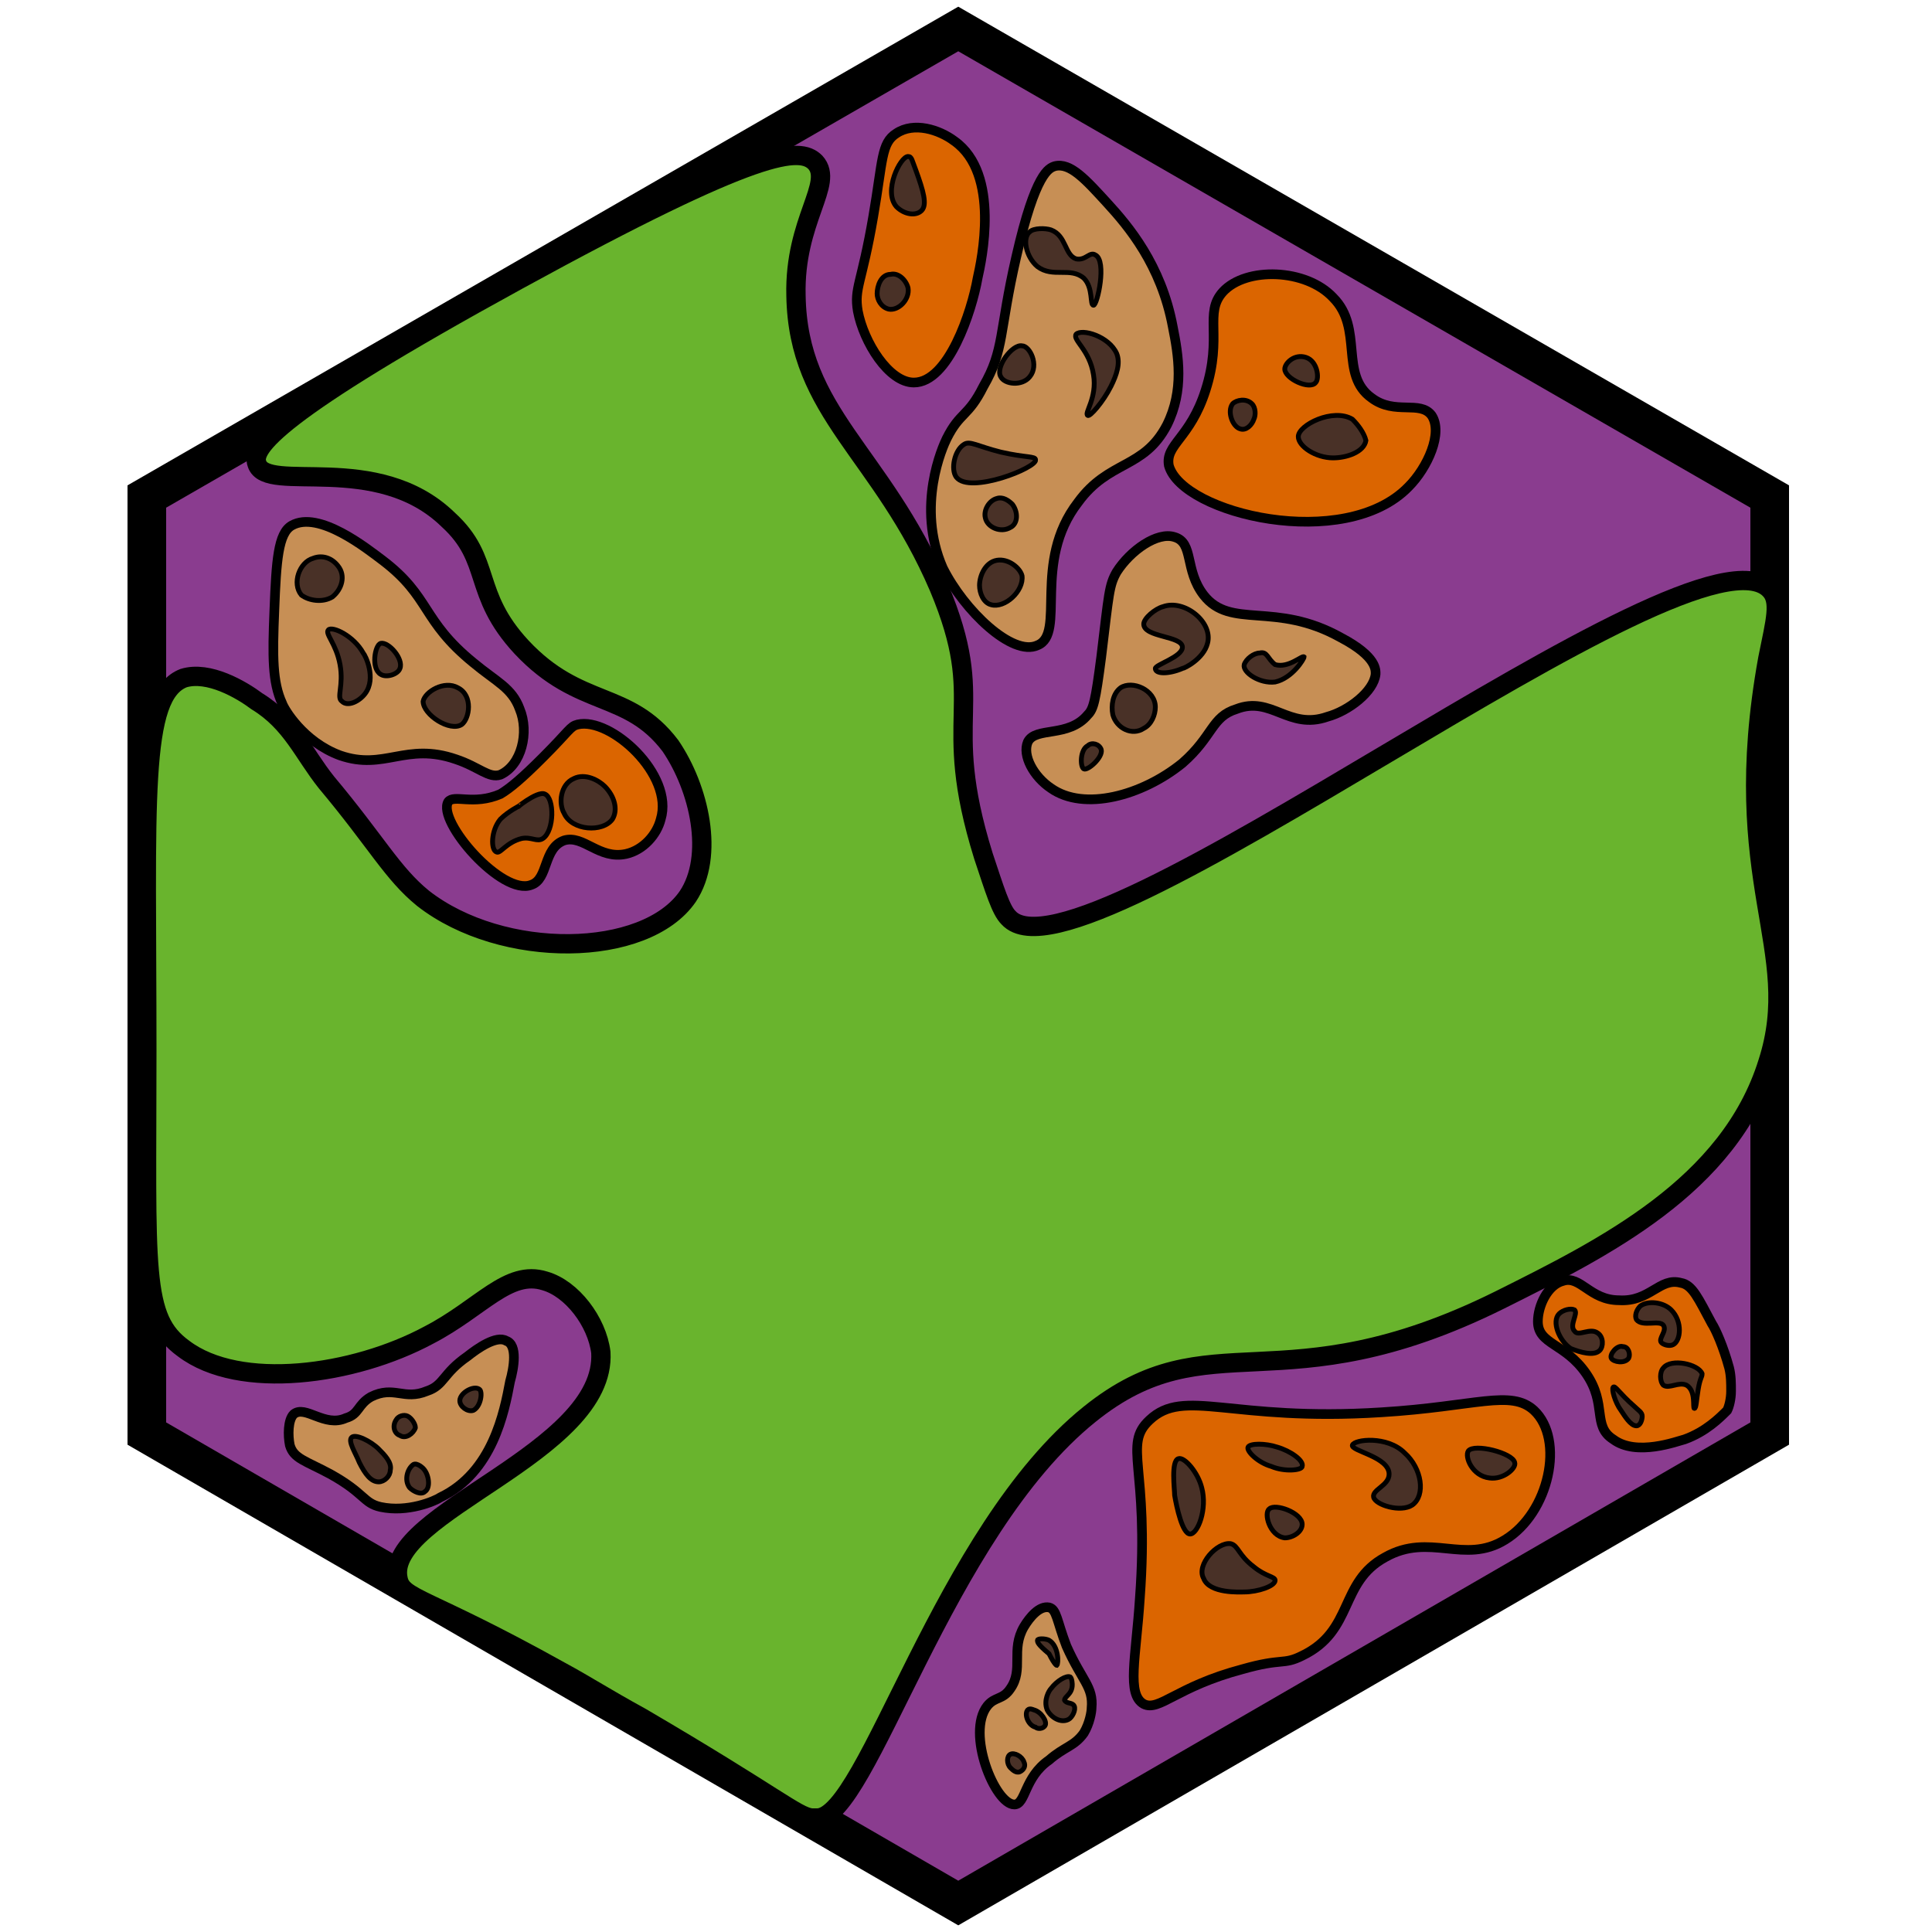
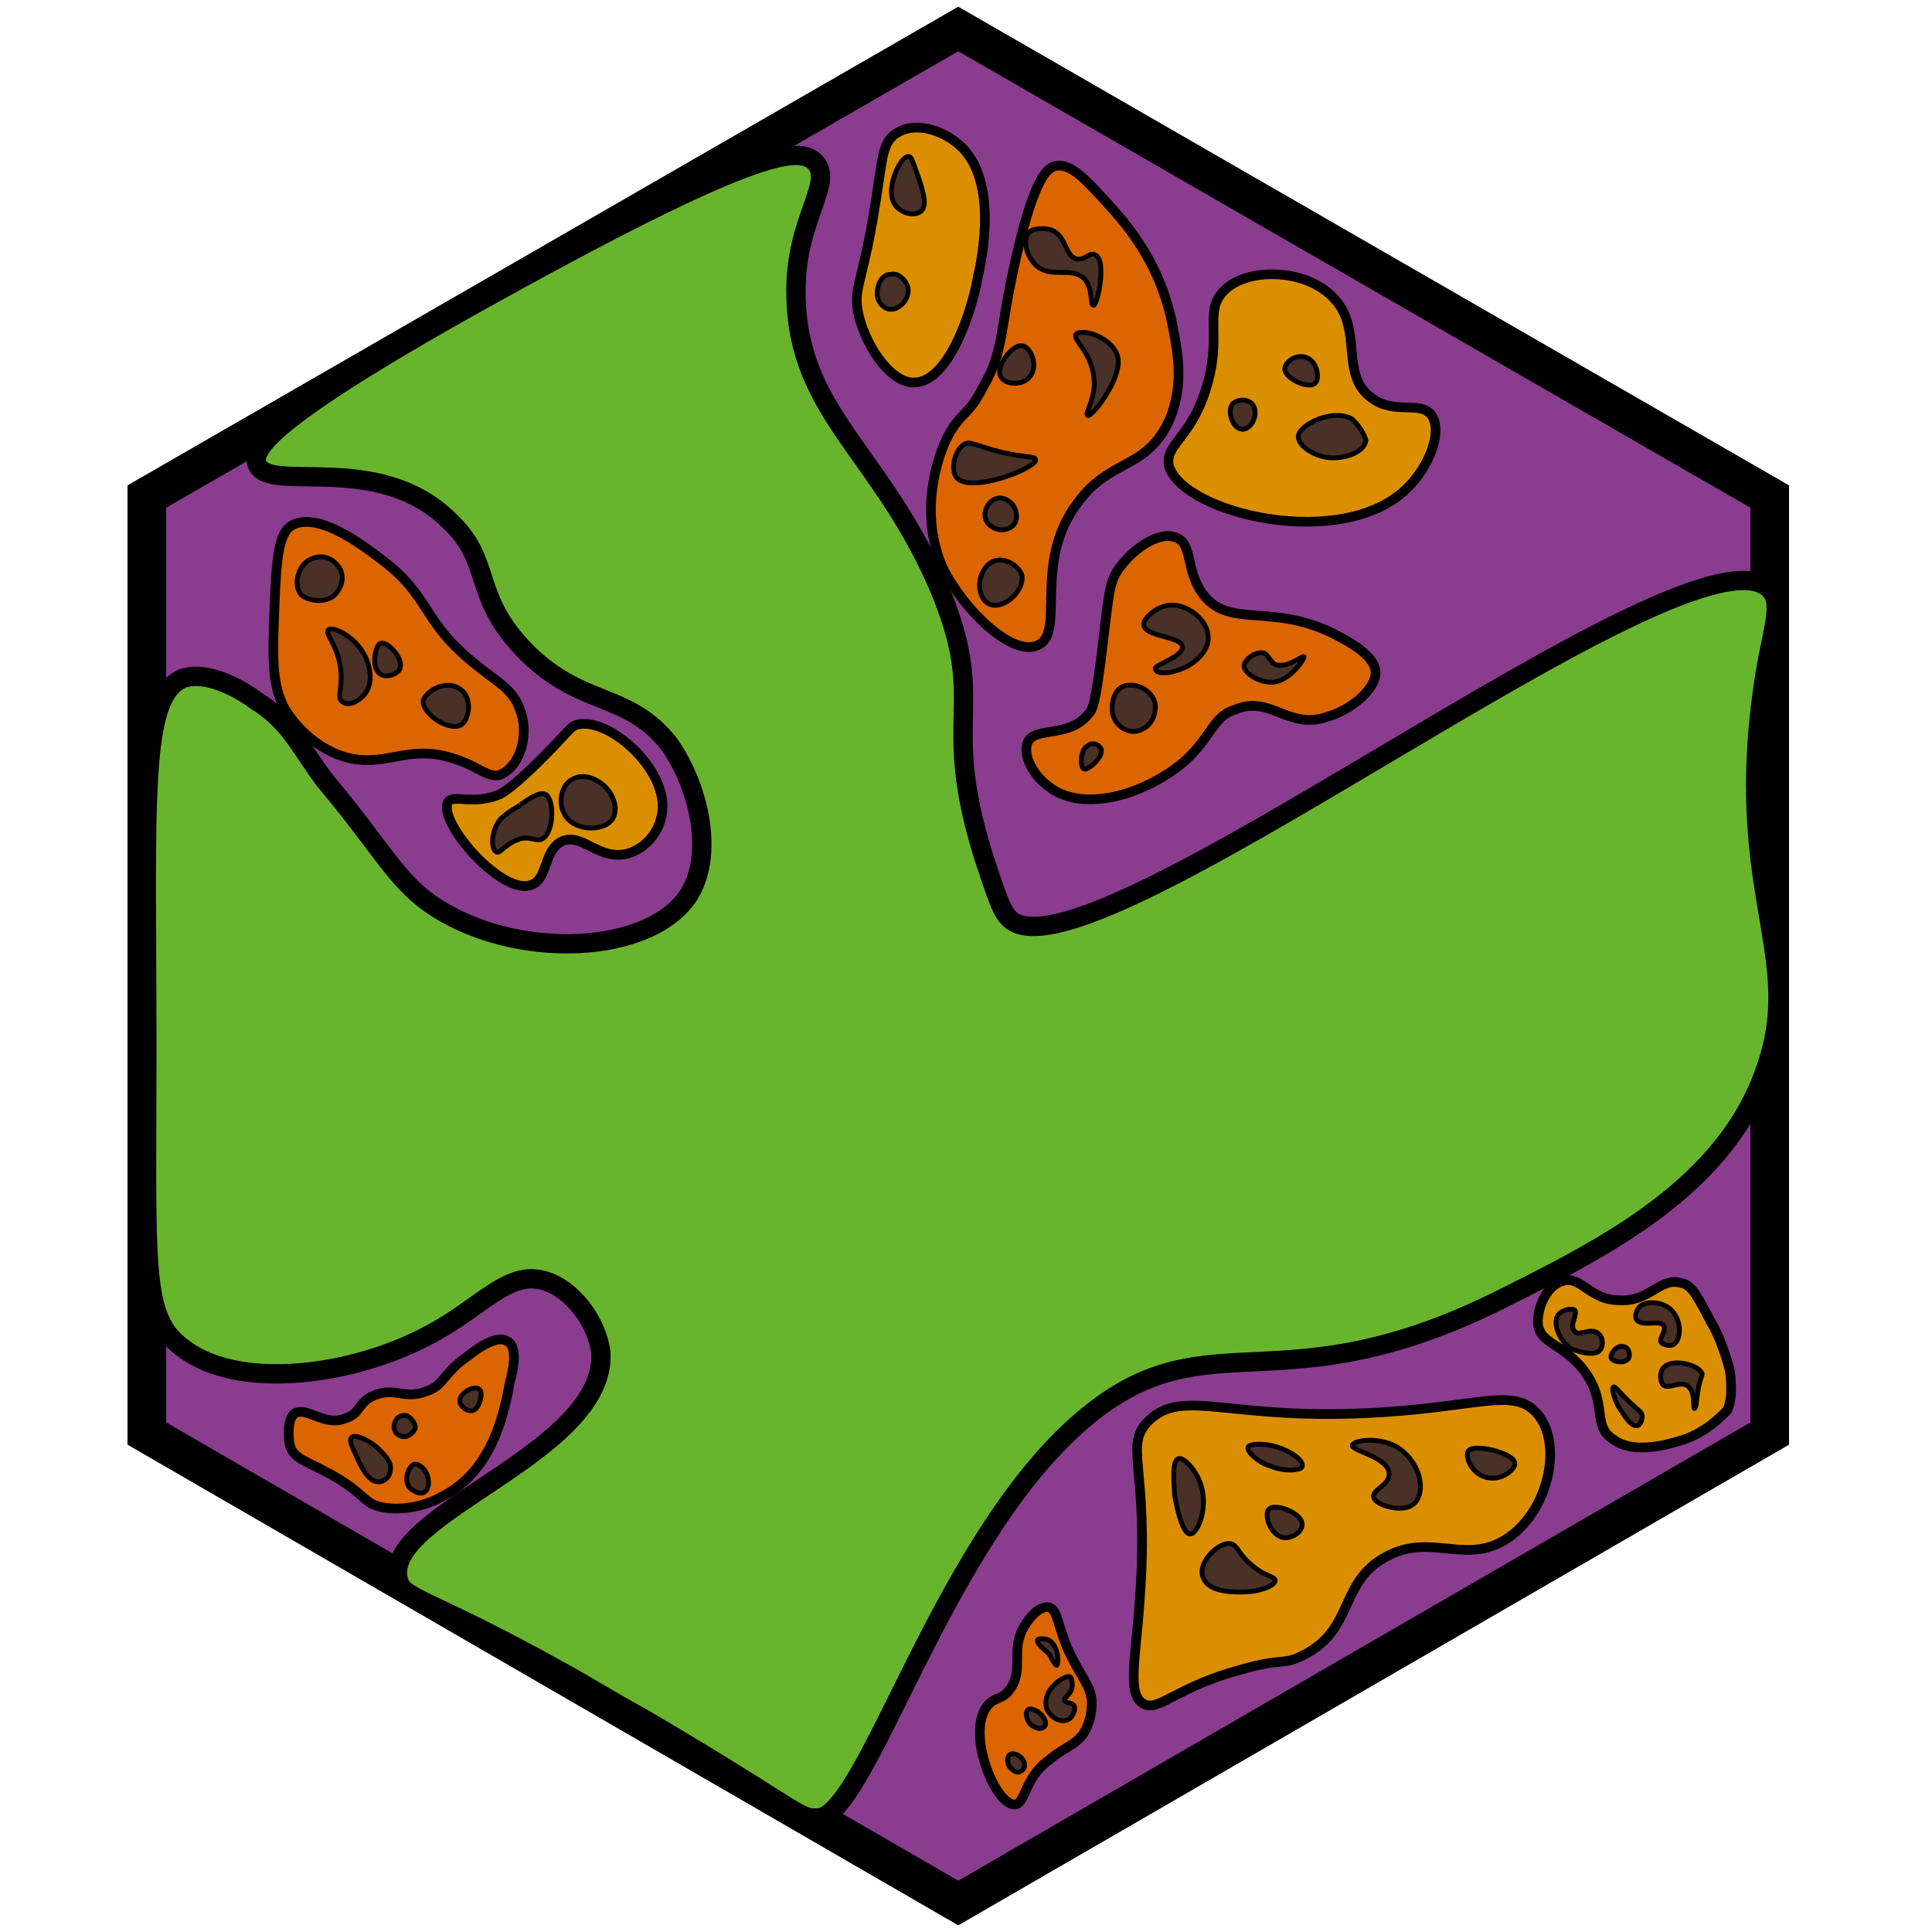
<svg xmlns="http://www.w3.org/2000/svg" version="1.1" id="Ebene_2_00000126308112139821010380000011903406711838980787_" x="0px" y="0px" viewBox="0 0 100 100" style="enable-background:new 0 0 100 100;" xml:space="preserve">
-   <style type="text/css">	.st0{fill:#8A3C8F;stroke:#000000;stroke-width:2;stroke-miterlimit:10;}	.st1{fill:#69B42D;stroke:#000000;stroke-miterlimit:10;}	.st2{fill:#DB6500;stroke:#000000;stroke-width:0.5;stroke-miterlimit:10;}	.st3{fill:#C78F55;stroke:#000000;stroke-width:0.5;stroke-miterlimit:10;}	.st4{fill:#493127;stroke:#000000;stroke-width:0.25;stroke-miterlimit:10;}	.st5{fill:#493127;stroke:#000000;stroke-width:0.25;stroke-miterlimit:10;}	.st6{fill:none;stroke:#000000;stroke-width:0.25;stroke-miterlimit:10;}</style>
+   <style type="text/css">	.st0{fill:#8A3C8F;stroke:#000000;stroke-width:2;stroke-miterlimit:10;}	.st1{fill:#69B42D;stroke:#000000;stroke-miterlimit:10;}	.st2{fill:#DB8F00;stroke:#000000;stroke-width:0.5;stroke-miterlimit:10;}	.st3{fill:#DB6500;stroke:#000000;stroke-width:0.5;stroke-miterlimit:10;}	.st4{fill:#493127;stroke:#000000;stroke-width:0.25;stroke-miterlimit:10;}	.st5{fill:#493127;stroke:#000000;stroke-width:0.25;stroke-miterlimit:10;}	.st6{fill:none;stroke:#000000;stroke-width:0.25;stroke-miterlimit:10;}</style>
  <polygon class="st0" points="7.6,74.2 49.6,98.5 91.6,74.2 91.6,25.7 49.6,1.5 7.6,25.7 " />
  <path class="st1" d="M91.5,55c1.9-5.9-2.1-9.3,0-20.9c0.4-2,0.7-3,0.1-3.6c-4-4.1-35.7,21.1-39.4,17c-0.4-0.4-0.7-1.4-1.3-3.2 c-2.3-7.4,0.3-7.7-2.3-13.9c-3-7-7.3-9-7.4-15.1c-0.1-3.9,2-5.8,1-6.9c-0.8-0.8-2.8-0.8-15.4,6.1c-12.6,6.9-13.8,8.7-13.5,9.5 c0.5,1.6,6.2-0.7,9.9,2.9c2.3,2.1,1.2,3.8,3.8,6.6c3,3.2,5.5,2.2,7.7,5.1c1.5,2.2,2.3,5.7,0.9,7.8c-2.2,3.2-9.6,3.3-13.7,0.1 c-1.6-1.3-2.4-2.9-5-6c-1.2-1.5-1.8-3.1-3.6-4.2c-0.8-0.6-2.5-1.6-3.8-1.2C7.2,36,7.6,41.4,7.6,54.4c0,11.4-0.3,13.8,1.9,15.4 c2.9,2.2,8.8,1.4,12.7-0.7c2.7-1.4,4.1-3.4,6-2.8c1.4,0.4,2.7,2.1,2.9,3.7c0.3,5.2-11.2,8.3-10.5,11.7c0.2,1.1,1.4,0.9,8.4,4.8 c1.3,0.7,2.2,1.3,4.2,2.4c7,4.1,8,5.1,8.8,5.2c0,0,0.2,0,0.3,0c2.6,0,6.5-14.8,14.1-20.9c6.2-5,9.9-0.3,21.2-5.9 C83,64.6,89.5,61.4,91.5,55z" />
  <path class="st2" d="M32.4,44.2c0.9-0.2,1.6-1,1.8-1.8c0.7-2.3-2.6-5.3-4.3-4.9c-0.4,0.1-0.4,0.3-1.8,1.7c-1.1,1.1-1.7,1.6-2.2,1.9 c-1.4,0.6-2.4,0-2.7,0.4c-0.6,1,2.8,4.9,4.3,4.3c0.9-0.3,0.6-1.9,1.7-2.3C30.2,43.2,31,44.5,32.4,44.2z" />
  <path class="st3" d="M26.9,36.7c-0.4-1.1-1.2-1.4-2.4-2.4c-2.7-2.2-2.2-3.4-4.7-5.3c-0.8-0.6-3.3-2.6-4.7-1.8 c-0.7,0.4-0.8,1.8-0.9,4.4c-0.1,2.4-0.1,3.7,0.4,4.8c0.1,0.3,1.1,2,3,2.7c2.3,0.8,3.4-0.7,6,0.2c1.2,0.4,1.7,1,2.3,0.8 C27,39.6,27.4,37.9,26.9,36.7z" />
  <g>
    <path class="st2" d="M89.4,73c0.1-0.2,0.2-0.6,0.2-1c0-0.4,0-0.8-0.1-1.2c-0.3-1.1-0.7-2-0.9-2.3c-0.7-1.3-1-2-1.6-2.1  c-1.1-0.3-1.6,1-3.2,0.9c-1.5,0-2-1.3-2.9-1c-0.8,0.2-1.3,1.3-1.3,2.1c0,1.2,1.4,1.1,2.5,2.7c1.1,1.6,0.3,2.7,1.4,3.4  c1.2,0.9,3.3,0.1,3.7,0C88.3,74.1,89,73.4,89.4,73z" />
    <path class="st4" d="M87.7,72.9c0.1,0,0.1-0.4,0.2-1c0.1-0.6,0.2-0.6,0.2-0.8c-0.2-0.5-1.6-0.8-2-0.3c-0.2,0.2-0.2,0.7,0,0.9  c0.3,0.2,0.8-0.2,1.2,0C87.8,72,87.6,72.9,87.7,72.9z" />
    <path class="st4" d="M84.7,73.8c0.2,0,0.3-0.3,0.3-0.5c0-0.2-0.2-0.3-0.4-0.5c-0.8-0.7-1-1.1-1.1-1c-0.1,0.1,0.1,0.8,0.4,1.2  C84.1,73.3,84.4,73.8,84.7,73.8z" />
    <path class="st4" d="M86.6,69.6c-0.2,0.1-0.5,0-0.6-0.1c-0.2-0.2,0.3-0.6,0.1-0.9c-0.2-0.3-1.1,0.1-1.4-0.3c-0.1-0.2,0-0.5,0.2-0.7  c0.4-0.3,1.2-0.2,1.6,0.2C87.1,68.4,87,69.4,86.6,69.6z" />
    <path class="st4" d="M84.3,70.3c0.1-0.2,0-0.6-0.3-0.6c-0.3-0.1-0.7,0.4-0.6,0.6C83.5,70.5,84.1,70.6,84.3,70.3z" />
    <path class="st4" d="M82.8,69.9c0.2-0.2,0.2-0.7-0.1-0.9c-0.4-0.3-1,0.2-1.2-0.1c-0.3-0.3,0.2-0.9,0-1.1c-0.2-0.1-0.6,0-0.8,0.2  c-0.4,0.4,0,1.4,0.6,1.8C81.8,70,82.5,70.2,82.8,69.9z" />
  </g>
  <g>
    <path class="st2" d="M59.5,73.5c-1.4,1.3,0,2.4-0.5,9.2c-0.2,3.1-0.7,5,0.2,5.5c0.8,0.4,1.7-0.9,5.1-1.8c2.1-0.6,2.1-0.2,3.1-0.7  c2.7-1.3,1.9-3.8,4.3-5.1c2.3-1.3,4.1,0.4,6.2-0.9c2.3-1.4,3.1-5.2,1.5-6.7c-1.2-1.1-3-0.2-7.9,0.1C63.7,73.6,61.3,71.8,59.5,73.5z  " />
    <path class="st4" d="M61,75.5c0.3-0.1,1,0.7,1.2,1.5c0.3,1.1-0.2,2.4-0.6,2.4c-0.4,0-0.7-1.4-0.8-2C60.8,77.1,60.6,75.6,61,75.5z" />
    <path class="st4" d="M65.7,78.1c0.3-0.3,1.7,0.2,1.7,0.8c0,0.4-0.5,0.7-0.9,0.7C65.7,79.5,65.4,78.3,65.7,78.1z" />
    <path class="st4" d="M63.7,79.9c0.4,0.1,0.4,0.6,1.2,1.2c0.6,0.5,1.1,0.5,1.1,0.7c0,0.3-0.9,0.6-1.6,0.6c-0.2,0-1.8,0.1-2.1-0.7  C61.9,81,63,79.8,63.7,79.9z" />
    <path class="st4" d="M65.8,75.9c-0.7-0.2-1.3-0.8-1.2-1c0.1-0.2,0.9-0.2,1.5,0c0.7,0.2,1.4,0.7,1.3,1  C67.4,76.1,66.5,76.2,65.8,75.9z" />
    <path class="st4" d="M70,74.8c-0.1,0.3,1.9,0.6,1.9,1.5c0,0.6-0.9,0.8-0.8,1.2c0.1,0.4,1.4,0.8,2,0.4c0.7-0.5,0.5-1.9-0.4-2.7  C71.8,74.3,70.1,74.5,70,74.8z" />
    <path class="st4" d="M76,75.1c-0.2,0.3,0.2,1.3,1.1,1.4c0.7,0.1,1.4-0.5,1.3-0.8C78.3,75.2,76.3,74.7,76,75.1z" />
  </g>
  <g>
    <path class="st3" d="M68.7,37.1c1.1-0.3,2.4-1.3,2.5-2.2c0-0.2,0.1-0.9-1.8-1.9c-3.4-1.9-5.7-0.4-7.1-2.2c-1-1.3-0.5-2.7-1.5-3  c-0.9-0.3-2.3,0.7-3,1.8c-0.4,0.7-0.4,1.1-0.8,4.4c-0.3,2.3-0.4,2.7-0.7,3c-1,1.2-2.7,0.6-3.1,1.4c-0.3,0.7,0.3,1.8,1.2,2.4  c1.7,1.2,4.7,0.4,6.8-1.3c1.6-1.4,1.5-2.4,2.8-2.8C65.8,36,66.7,37.8,68.7,37.1z" />
    <path class="st5" d="M65.2,33.8c-0.3,0-0.7,0.3-0.8,0.6c-0.1,0.4,0.8,1,1.6,0.9c0.9-0.2,1.5-1.2,1.5-1.3c-0.1-0.1-0.8,0.6-1.5,0.4  C65.6,34.1,65.6,33.7,65.2,33.8z" />
    <path class="st5" d="M61.2,34.6c0.1,0,1.1-0.5,1.3-1.3c0.3-1.1-1.2-2.3-2.3-1.9c-0.4,0.1-1,0.6-1,0.9c0,0.7,2,0.6,2,1.2  c0,0.5-1.4,0.9-1.4,1.1C59.8,34.9,60.5,34.9,61.2,34.6z" />
    <path class="st5" d="M59.8,36.6c0-0.9-1.2-1.4-1.8-1c-0.4,0.3-0.5,0.9-0.4,1.4c0.2,0.7,1,1.1,1.6,0.7C59.6,37.5,59.8,37,59.8,36.6z  " />
    <path class="st5" d="M57,38.8c-0.1-0.3-0.5-0.4-0.7-0.2c-0.4,0.2-0.4,1.1-0.2,1.2C56.3,39.9,57.1,39.2,57,38.8z" />
  </g>
  <g>
    <path class="st2" d="M72.9,25.2c1-1,1.8-2.8,1.2-3.7c-0.6-0.8-1.9,0-3.1-0.9c-1.7-1.2-0.4-3.6-2-5.2c-1.4-1.5-4.5-1.6-5.7-0.3  c-1,1.1,0,2.3-0.9,5.1c-0.8,2.5-2.1,2.8-1.9,3.9C61.2,26.6,69.6,28.6,72.9,25.2z" />
    <path class="st4" d="M70,21.7c-1-0.6-2.8,0.3-2.8,0.9c0,0.5,0.9,1.1,1.8,1.1c0.7,0,1.6-0.3,1.7-0.9C70.6,22.4,70.3,22,70,21.7z" />
    <path class="st4" d="M64.8,20.9c-0.3-0.3-0.8-0.2-1,0c-0.3,0.4,0,1.2,0.4,1.3c0.3,0.1,0.6-0.2,0.7-0.5C65,21.5,65,21.1,64.8,20.9z" />
    <path class="st4" d="M68.1,19.8c0.2-0.2,0.1-1.1-0.5-1.3c-0.6-0.2-1.1,0.3-1.1,0.6C66.5,19.6,67.8,20.2,68.1,19.8z" />
  </g>
  <g>
    <path class="st3" d="M56.1,89.7c0.3-0.5,0.4-1.1,0.4-1.3c0.1-1.1-0.5-1.4-1.3-3.2c-0.5-1.3-0.5-1.9-0.9-2c-0.5-0.1-1,0.5-1.3,1  c-0.7,1.2,0,2.2-0.7,3.2c-0.4,0.6-0.8,0.4-1.2,0.9c-1.1,1.4,0.4,5.1,1.4,5.1c0.6,0,0.5-1.4,1.8-2.3C55.1,90.4,55.6,90.4,56.1,89.7z  " />
    <path class="st5" d="M55.1,88c0-0.2,0.4-0.3,0.4-0.8c0,0,0-0.3-0.1-0.4c-0.2-0.1-0.7,0.2-1,0.6c-0.1,0.1-0.4,0.6-0.2,1.1  c0.2,0.4,0.7,0.7,1.1,0.5c0.2-0.1,0.4-0.5,0.3-0.7C55.5,88.1,55.2,88.2,55.1,88z" />
    <path class="st5" d="M53.6,89.4c-0.4-0.1-0.6-0.7-0.4-0.9c0.1-0.1,0.3,0,0.3,0c0.4,0.1,0.7,0.6,0.6,0.8  C54,89.5,53.7,89.5,53.6,89.4z" />
    <path class="st5" d="M53,91.2c-0.1-0.3-0.5-0.5-0.7-0.4c-0.2,0.1-0.2,0.5,0,0.7c0.1,0.1,0.3,0.3,0.5,0.2C53,91.6,53.1,91.4,53,91.2  z" />
    <path class="st5" d="M54.7,86.2c0.1-0.1,0.1-1-0.4-1.3c-0.2-0.1-0.6-0.1-0.6,0c0,0.1,0,0.2,0.6,0.7C54.6,86.2,54.7,86.2,54.7,86.2z  " />
  </g>
  <path class="st6" d="M54.1,23.3" />
  <g>
    <path class="st3" d="M53.7,33.4c1.5-0.6-0.3-4.3,2.1-7.4c1.6-2.2,3.4-1.7,4.6-4c0.9-1.8,0.6-3.6,0.3-5.1c-0.6-3.2-2.3-5.2-3.4-6.4  c-1.1-1.2-1.9-2.1-2.7-1.9c-0.3,0.1-1,0.3-2,4.7c-0.9,3.9-0.6,4.8-1.7,6.7c-0.8,1.6-1.2,1.3-1.9,2.7c-0.2,0.4-1.6,3.5-0.2,6.7  C49.9,31.6,52.4,34,53.7,33.4z" />
    <path class="st5" d="M57.5,20c0.3-0.6,0.5-1.2,0.3-1.7c-0.4-0.9-1.8-1.3-2.1-1c-0.2,0.3,0.7,0.8,0.9,2.1c0.2,1.2-0.5,2-0.3,2.1  C56.4,21.6,57.1,20.8,57.5,20z" />
    <path class="st5" d="M53.6,23.8c0-0.2-0.5-0.1-1.8-0.4c-1.2-0.3-1.6-0.6-1.9-0.4c-0.5,0.3-0.7,1.3-0.4,1.7  C50.2,25.6,53.7,24.2,53.6,23.8z" />
    <path class="st5" d="M52.4,26.1c-0.2-0.2-0.5-0.4-0.8-0.3c-0.4,0.1-0.7,0.6-0.6,1c0.1,0.5,0.8,0.8,1.3,0.5  C52.7,27.1,52.7,26.5,52.4,26.1z" />
    <path class="st5" d="M51.6,29c-0.6,0.1-0.9,0.8-0.9,1.3c0,0.4,0.2,0.9,0.6,1c0.7,0.2,1.7-0.7,1.6-1.5C52.8,29.4,52.2,28.9,51.6,29z  " />
    <path class="st5" d="M53.3,19.5c0.5-0.6,0-1.6-0.4-1.6c-0.5-0.1-1.4,1.1-1.1,1.6C52,19.9,52.9,20,53.3,19.5z" />
    <path class="st5" d="M56.6,15.8c-0.2,0,0-0.9-0.5-1.4c-0.7-0.6-1.6,0-2.4-0.6c-0.6-0.5-0.8-1.5-0.4-1.8c0.2-0.2,0.8-0.2,1.1-0.1  c0.8,0.3,0.7,1.3,1.3,1.5c0.5,0.1,0.7-0.4,1-0.2C57.3,13.5,56.8,15.8,56.6,15.8z" />
  </g>
  <g>
    <path class="st2" d="M47.3,19.8c1.8,0,3-3.7,3.3-5.4c0.2-0.9,1.2-5.4-1.2-7.1c-0.8-0.6-2.1-1-3-0.4c-0.8,0.5-0.7,1.4-1.2,4.3  c-0.6,3.5-1,3.7-0.8,4.9C44.7,17.7,46,19.8,47.3,19.8z" />
    <path class="st4" d="M46,16c0.5,0.1,1.1-0.5,1-1.1c-0.1-0.4-0.5-0.8-0.9-0.7c-0.5,0-0.7,0.6-0.7,1C45.4,15.5,45.6,15.9,46,16z" />
    <path class="st4" d="M47.7,10.9c0.3-0.3,0.1-1-0.3-2.1c-0.2-0.5-0.2-0.7-0.4-0.7c-0.4,0-1.3,1.8-0.6,2.6  C46.8,11.1,47.4,11.2,47.7,10.9z" />
  </g>
  <path class="st4" d="M31.7,42.4c0.3-0.5,0.1-1.2-0.4-1.7c-0.3-0.3-1-0.7-1.6-0.4c-0.7,0.3-0.8,1.3-0.5,1.8 C29.6,43,31.2,43.1,31.7,42.4z" />
  <path class="st4" d="M28.1,43.4c0.6-0.4,0.6-2.1,0.1-2.3c-0.4-0.2-1.7,0.9-1.3,0.6l0,0c0,0-0.6,0.3-1,0.7c-0.5,0.6-0.5,1.6-0.2,1.7 c0.2,0.1,0.5-0.5,1.3-0.7C27.5,43.3,27.8,43.6,28.1,43.4z" />
  <path class="st5" d="M23.9,37.5c0.4-0.3,0.6-1.5-0.2-1.9c-0.7-0.4-1.7,0.2-1.8,0.7C21.9,37,23.3,37.9,23.9,37.5z" />
  <path class="st5" d="M19.7,34.9c0.3,0.2,0.9,0,1-0.3c0.2-0.5-0.6-1.4-1-1.3C19.4,33.4,19.2,34.6,19.7,34.9z" />
  <path class="st5" d="M18.9,35.9c0.6-0.8,0-2-0.1-2.1c-0.5-0.9-1.6-1.4-1.8-1.2c-0.2,0.2,0.4,0.7,0.6,1.8c0.2,1.1-0.2,1.7,0.1,1.9 C18,36.6,18.6,36.3,18.9,35.9z" />
  <path class="st5" d="M17.2,30.9c0.5-0.4,0.7-1.1,0.3-1.6c-0.3-0.4-0.8-0.6-1.3-0.4c-0.7,0.2-1.1,1.3-0.6,1.9 C16,31.1,16.7,31.2,17.2,30.9z" />
  <g>
    <path class="st3" d="M15,74.8c0.2,0.7,0.8,0.8,2.1,1.5c1.8,1,1.7,1.5,2.6,1.7c1.4,0.3,2.8-0.3,3.1-0.5c2.7-1.3,3.3-4.4,3.6-6  c0.2-0.7,0.4-1.9-0.2-2.1c-0.5-0.3-1.5,0.4-2,0.8c-1.3,0.9-1.2,1.5-2.1,1.8c-1.2,0.5-1.7-0.3-2.9,0.3c-0.7,0.4-0.6,0.9-1.3,1.1  c-1.1,0.5-2.1-0.7-2.7-0.2C14.9,73.5,14.9,74.3,15,74.8z" />
    <path class="st5" d="M18.2,74.4c-0.2,0.2,0.2,0.8,0.4,1.3c0.3,0.6,0.6,1,1,1c0.3,0,0.6-0.3,0.6-0.6c0.1-0.4-0.3-0.8-0.6-1.1  C19.2,74.6,18.4,74.2,18.2,74.4z" />
    <path class="st5" d="M21.5,73.9c-0.1,0.3-0.5,0.6-0.8,0.4c-0.3-0.1-0.4-0.5-0.2-0.8c0.1-0.2,0.4-0.3,0.6-0.2  C21.3,73.4,21.5,73.7,21.5,73.9z" />
    <path class="st5" d="M23.8,72.5c0,0.3,0.4,0.6,0.7,0.5c0.4-0.2,0.5-1,0.3-1.1C24.5,71.7,23.8,72.1,23.8,72.5z" />
    <path class="st5" d="M21.9,76c0.3,0.3,0.4,1,0.1,1.2c-0.2,0.2-0.6,0-0.8-0.2c-0.3-0.4-0.1-1,0.2-1.2C21.6,75.7,21.9,76,21.9,76z" />
  </g>
</svg>
